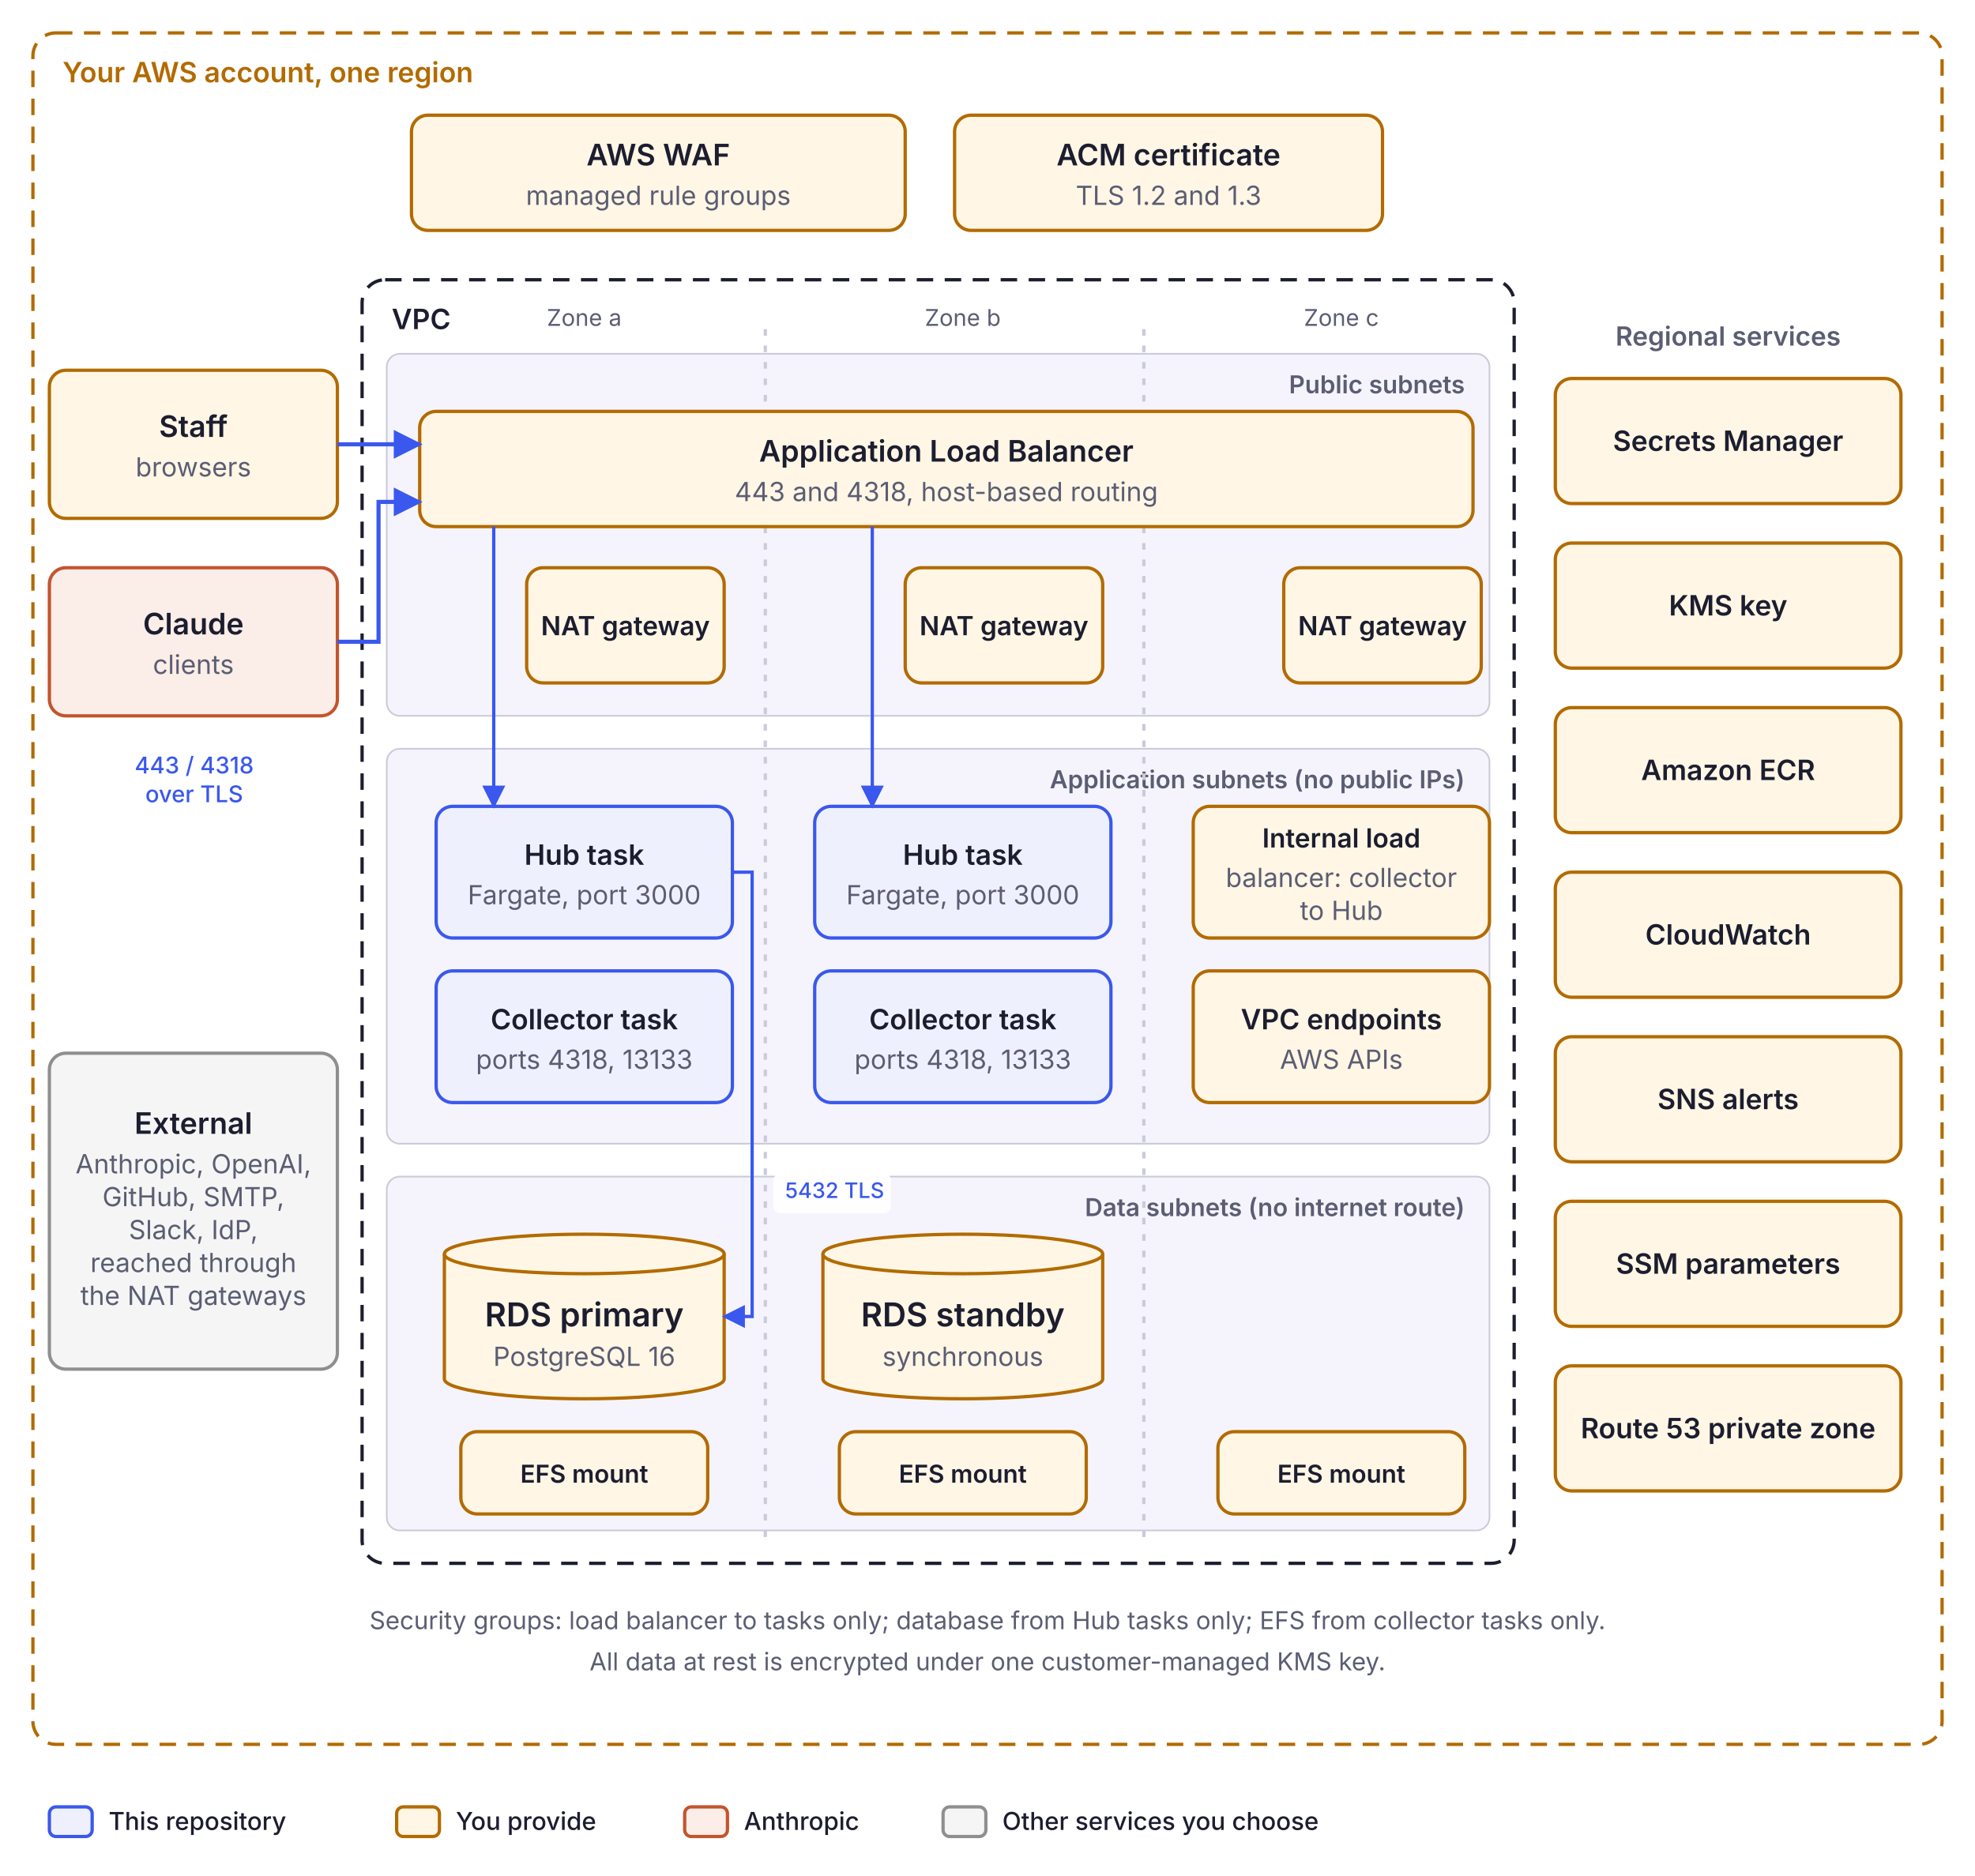
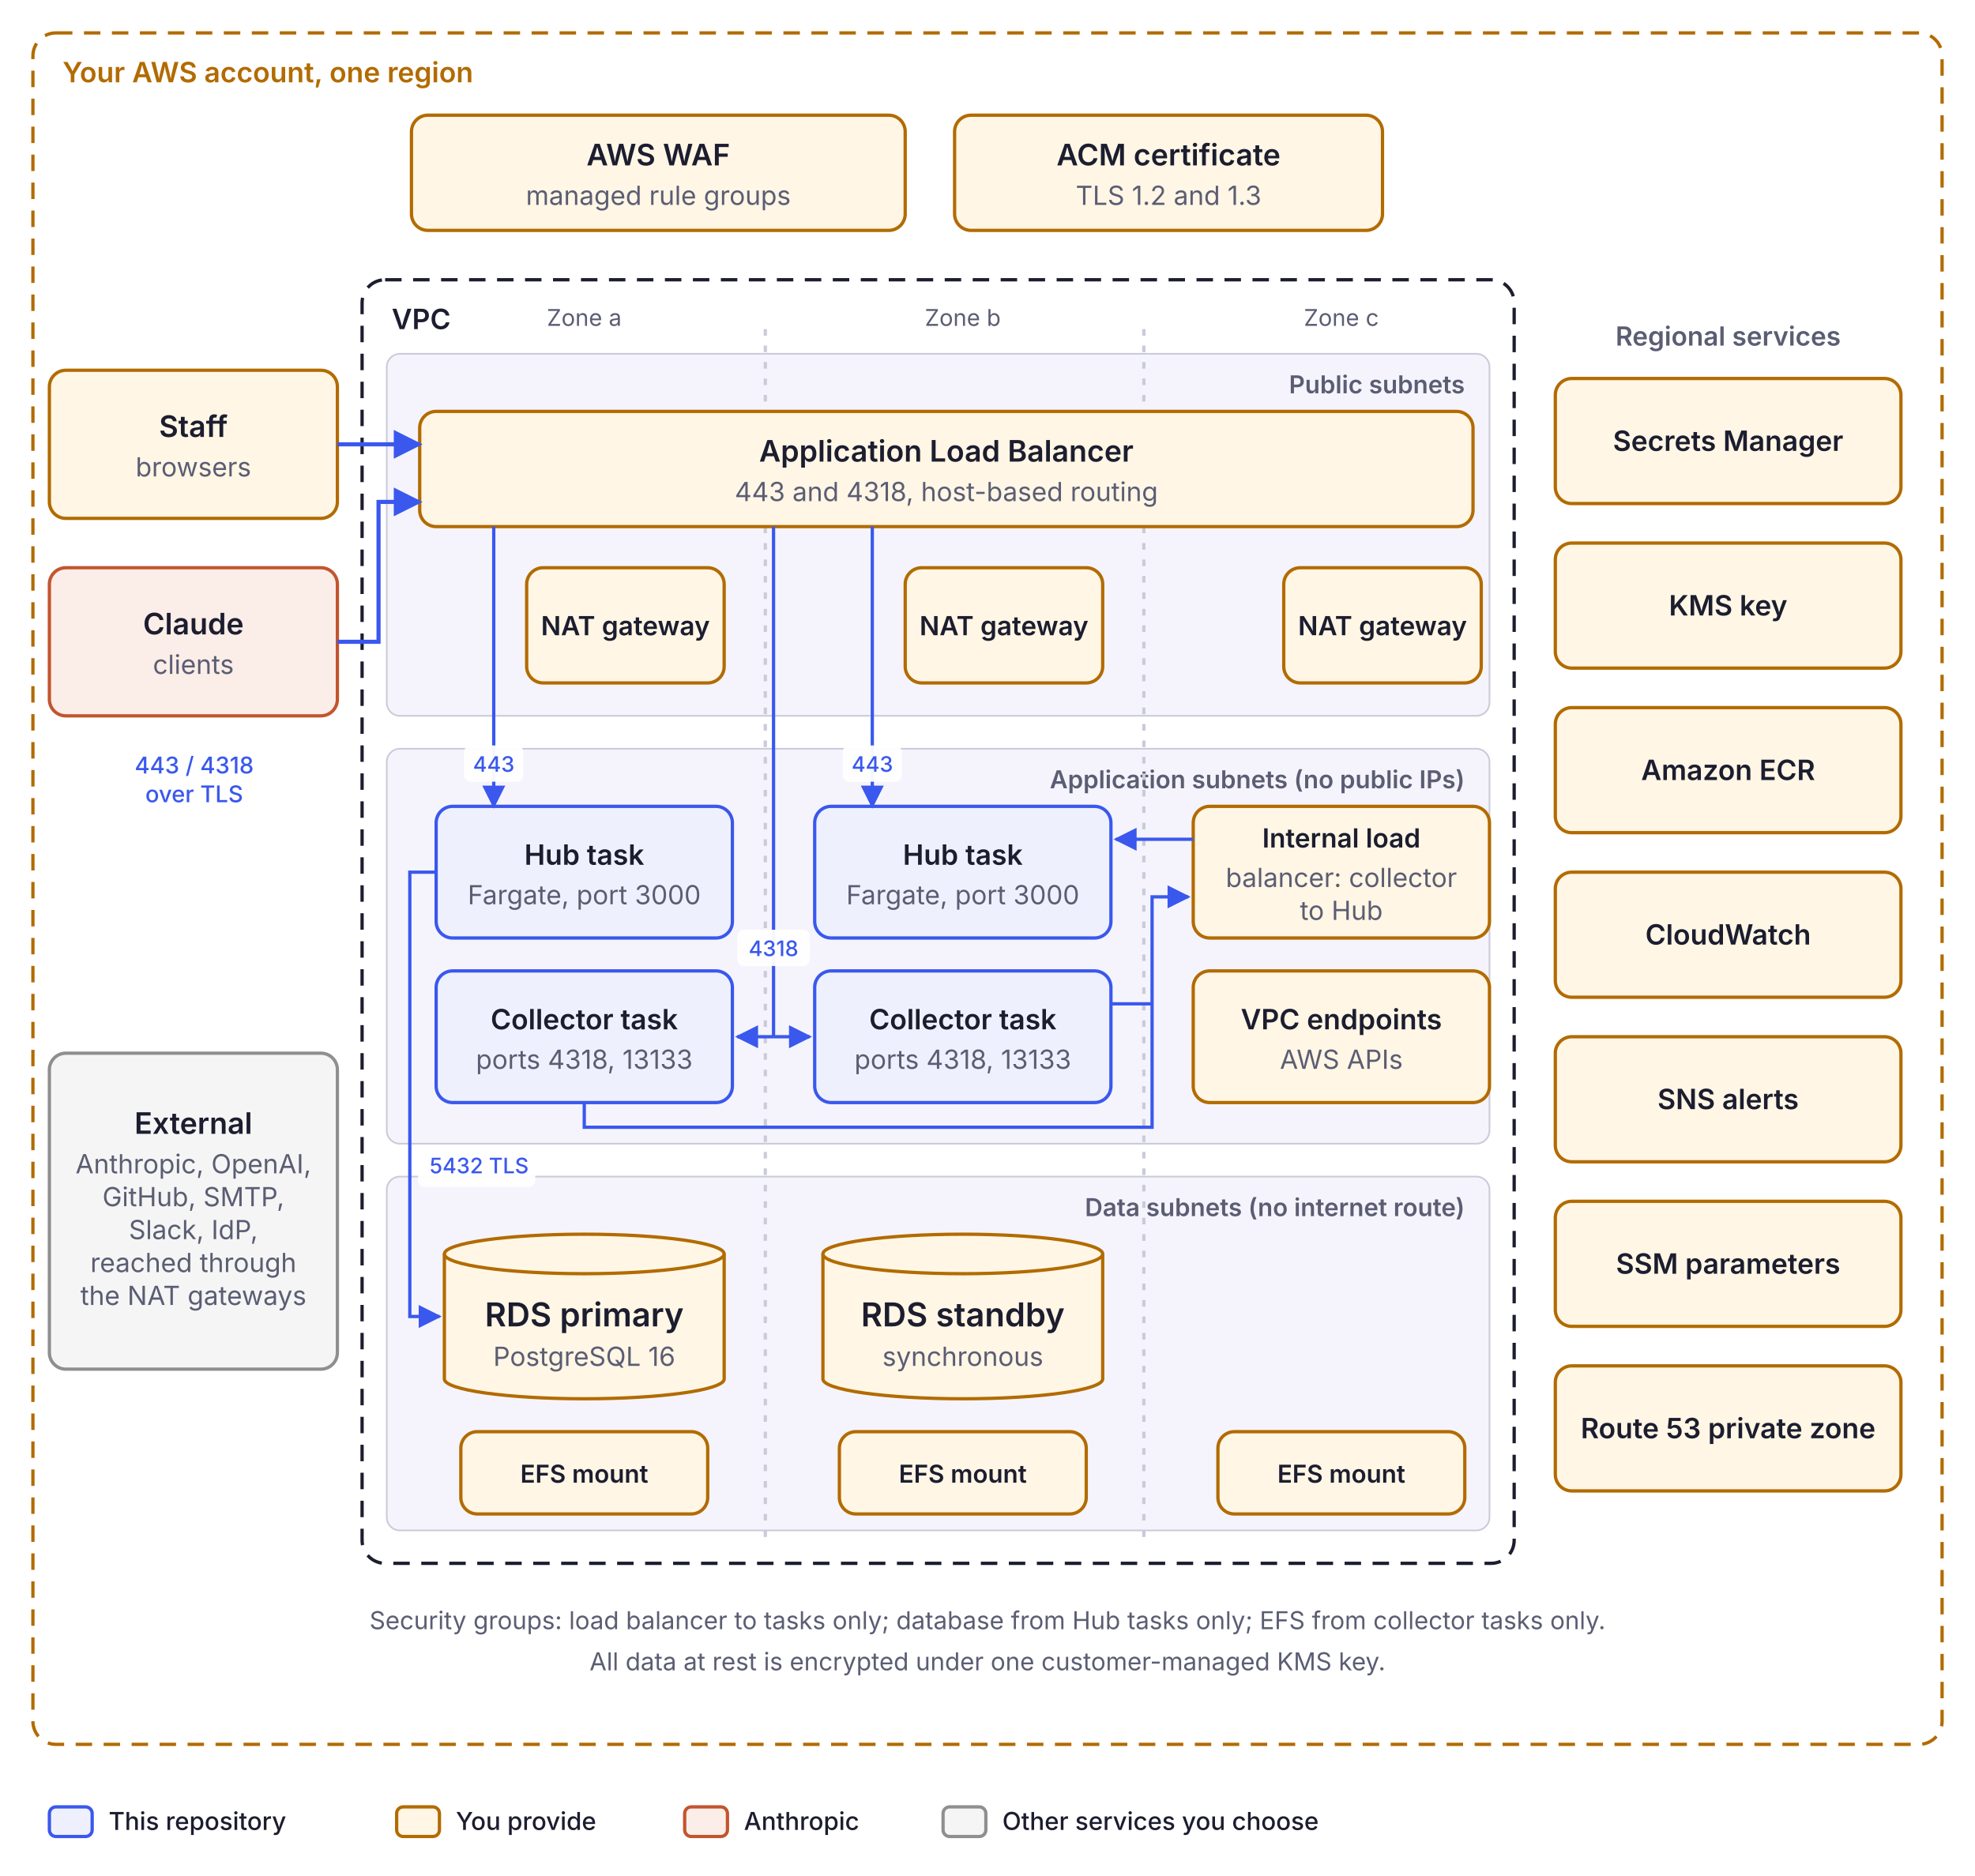
<svg xmlns="http://www.w3.org/2000/svg" width="1200" height="1140" viewBox="0 0 1200 1140">
  <defs>
    <marker id="ha" viewBox="0 0 10 10" refX="9" refY="5" markerWidth="7" markerHeight="7" orient="auto">
      <path d="M0,0 L10,5 L0,10 z" fill="#3A58EE" />
    </marker>
    <marker id="ta" viewBox="0 0 10 10" refX="1" refY="5" markerWidth="7" markerHeight="7" orient="auto">
      <path d="M10,0 L0,5 L10,10 z" fill="#3A58EE" />
    </marker>
    <marker id="hm" viewBox="0 0 10 10" refX="9" refY="5" markerWidth="7" markerHeight="7" orient="auto">
      <path d="M0,0 L10,5 L0,10 z" fill="#5B5D73" />
    </marker>
    <marker id="tm" viewBox="0 0 10 10" refX="1" refY="5" markerWidth="7" markerHeight="7" orient="auto">
      <path d="M10,0 L0,5 L10,10 z" fill="#5B5D73" />
    </marker>
  </defs>
  <rect width="1200" height="1140" fill="#FFFFFF" />
  <rect x="20" y="20" width="1160" height="1040" rx="14" fill="none" stroke="#B26B00" stroke-width="2" stroke-dasharray="10 7" />
  <text x="38" y="50" font-family="Inter, 'Segoe UI', Arial, sans-serif" font-size="17" font-weight="600" fill="#B26B00" text-anchor="start">Your AWS account, one region</text>
  <rect x="250" y="70" width="300" height="70" rx="10" fill="#FFF6E5" stroke="#B26B00" stroke-width="2" />
  <text x="400" y="100.5" font-family="Inter, 'Segoe UI', Arial, sans-serif" font-size="18" font-weight="600" fill="#1C1D2F" text-anchor="middle">AWS WAF</text>
  <text x="400" y="124.5" font-family="Inter, 'Segoe UI', Arial, sans-serif" font-size="16" font-weight="400" fill="#5B5D73" text-anchor="middle">managed rule groups</text>
  <rect x="580" y="70" width="260" height="70" rx="10" fill="#FFF6E5" stroke="#B26B00" stroke-width="2" />
  <text x="710" y="100.5" font-family="Inter, 'Segoe UI', Arial, sans-serif" font-size="18" font-weight="600" fill="#1C1D2F" text-anchor="middle">ACM certificate</text>
  <text x="710" y="124.5" font-family="Inter, 'Segoe UI', Arial, sans-serif" font-size="16" font-weight="400" fill="#5B5D73" text-anchor="middle">TLS 1.2 and 1.3</text>
  <rect x="220" y="170" width="700" height="780" rx="14" fill="none" stroke="#1C1D2F" stroke-width="2" stroke-dasharray="10 7" />
  <text x="238" y="200" font-family="Inter, 'Segoe UI', Arial, sans-serif" font-size="17" font-weight="600" fill="#1C1D2F" text-anchor="start">VPC</text>
  <rect x="235" y="215" width="670" height="220" rx="8" fill="#F5F4FC" stroke="#C9CBD9" />
  <text x="890" y="239" font-family="Inter, 'Segoe UI', Arial, sans-serif" font-size="15" font-weight="600" fill="#5B5D73" text-anchor="end">Public subnets</text>
  <rect x="235" y="455" width="670" height="240" rx="8" fill="#F5F4FC" stroke="#C9CBD9" />
  <text x="890" y="479" font-family="Inter, 'Segoe UI', Arial, sans-serif" font-size="15" font-weight="600" fill="#5B5D73" text-anchor="end">Application subnets (no public IPs)</text>
  <rect x="235" y="715" width="670" height="215" rx="8" fill="#F5F4FC" stroke="#C9CBD9" />
  <text x="890" y="739" font-family="Inter, 'Segoe UI', Arial, sans-serif" font-size="15" font-weight="600" fill="#5B5D73" text-anchor="end">Data subnets (no internet route)</text>
  <line x1="465" y1="200" x2="465" y2="935" stroke="#C9CBD9" stroke-width="2" stroke-dasharray="4 6" />
  <line x1="695" y1="200" x2="695" y2="935" stroke="#C9CBD9" stroke-width="2" stroke-dasharray="4 6" />
  <text x="355" y="198" font-family="Inter, 'Segoe UI', Arial, sans-serif" font-size="14" font-weight="400" fill="#5B5D73" text-anchor="middle">Zone a</text>
  <text x="585" y="198" font-family="Inter, 'Segoe UI', Arial, sans-serif" font-size="14" font-weight="400" fill="#5B5D73" text-anchor="middle">Zone b</text>
  <text x="815" y="198" font-family="Inter, 'Segoe UI', Arial, sans-serif" font-size="14" font-weight="400" fill="#5B5D73" text-anchor="middle">Zone c</text>
  <rect x="255" y="250" width="640" height="70" rx="10" fill="#FFF6E5" stroke="#B26B00" stroke-width="2" />
  <text x="575" y="280.5" font-family="Inter, 'Segoe UI', Arial, sans-serif" font-size="18" font-weight="600" fill="#1C1D2F" text-anchor="middle">Application Load Balancer</text>
  <text x="575" y="304.5" font-family="Inter, 'Segoe UI', Arial, sans-serif" font-size="16" font-weight="400" fill="#5B5D73" text-anchor="middle">443 and 4318, host-based routing</text>
  <rect x="320" y="345" width="120" height="70" rx="10" fill="#FFF6E5" stroke="#B26B00" stroke-width="2" />
  <text x="380" y="386" font-family="Inter, 'Segoe UI', Arial, sans-serif" font-size="16" font-weight="600" fill="#1C1D2F" text-anchor="middle">NAT gateway</text>
  <rect x="550" y="345" width="120" height="70" rx="10" fill="#FFF6E5" stroke="#B26B00" stroke-width="2" />
  <text x="610" y="386" font-family="Inter, 'Segoe UI', Arial, sans-serif" font-size="16" font-weight="600" fill="#1C1D2F" text-anchor="middle">NAT gateway</text>
  <rect x="780" y="345" width="120" height="70" rx="10" fill="#FFF6E5" stroke="#B26B00" stroke-width="2" />
  <text x="840" y="386" font-family="Inter, 'Segoe UI', Arial, sans-serif" font-size="16" font-weight="600" fill="#1C1D2F" text-anchor="middle">NAT gateway</text>
  <rect x="265" y="490" width="180" height="80" rx="10" fill="#EEF1FD" stroke="#3A58EE" stroke-width="2" />
  <text x="355" y="525.5" font-family="Inter, 'Segoe UI', Arial, sans-serif" font-size="17" font-weight="600" fill="#1C1D2F" text-anchor="middle">Hub task</text>
  <text x="355" y="549.5" font-family="Inter, 'Segoe UI', Arial, sans-serif" font-size="16" font-weight="400" fill="#5B5D73" text-anchor="middle">Fargate, port 3000</text>
  <rect x="495" y="490" width="180" height="80" rx="10" fill="#EEF1FD" stroke="#3A58EE" stroke-width="2" />
  <text x="585" y="525.5" font-family="Inter, 'Segoe UI', Arial, sans-serif" font-size="17" font-weight="600" fill="#1C1D2F" text-anchor="middle">Hub task</text>
  <text x="585" y="549.5" font-family="Inter, 'Segoe UI', Arial, sans-serif" font-size="16" font-weight="400" fill="#5B5D73" text-anchor="middle">Fargate, port 3000</text>
  <rect x="725" y="490" width="180" height="80" rx="10" fill="#FFF6E5" stroke="#B26B00" stroke-width="2" />
  <text x="815" y="515" font-family="Inter, 'Segoe UI', Arial, sans-serif" font-size="16" font-weight="600" fill="#1C1D2F" text-anchor="middle">Internal load</text>
  <text x="815" y="539" font-family="Inter, 'Segoe UI', Arial, sans-serif" font-size="16" font-weight="400" fill="#5B5D73" text-anchor="middle">balancer: collector</text>
  <text x="815" y="559" font-family="Inter, 'Segoe UI', Arial, sans-serif" font-size="16" font-weight="400" fill="#5B5D73" text-anchor="middle">to Hub</text>
  <rect x="265" y="590" width="180" height="80" rx="10" fill="#EEF1FD" stroke="#3A58EE" stroke-width="2" />
  <text x="355" y="625.5" font-family="Inter, 'Segoe UI', Arial, sans-serif" font-size="17" font-weight="600" fill="#1C1D2F" text-anchor="middle">Collector task</text>
  <text x="355" y="649.5" font-family="Inter, 'Segoe UI', Arial, sans-serif" font-size="16" font-weight="400" fill="#5B5D73" text-anchor="middle">ports 4318, 13133</text>
  <rect x="495" y="590" width="180" height="80" rx="10" fill="#EEF1FD" stroke="#3A58EE" stroke-width="2" />
  <text x="585" y="625.5" font-family="Inter, 'Segoe UI', Arial, sans-serif" font-size="17" font-weight="600" fill="#1C1D2F" text-anchor="middle">Collector task</text>
  <text x="585" y="649.5" font-family="Inter, 'Segoe UI', Arial, sans-serif" font-size="16" font-weight="400" fill="#5B5D73" text-anchor="middle">ports 4318, 13133</text>
  <rect x="725" y="590" width="180" height="80" rx="10" fill="#FFF6E5" stroke="#B26B00" stroke-width="2" />
  <text x="815" y="625.5" font-family="Inter, 'Segoe UI', Arial, sans-serif" font-size="17" font-weight="600" fill="#1C1D2F" text-anchor="middle">VPC endpoints</text>
  <text x="815" y="649.5" font-family="Inter, 'Segoe UI', Arial, sans-serif" font-size="16" font-weight="400" fill="#5B5D73" text-anchor="middle">AWS APIs</text>
  <path d="M270,762 a85,12 0 0,1 170,0 v76 a85,12 0 0,1 -170,0 z" fill="#FFF6E5" stroke="#B26B00" stroke-width="2" />
  <path d="M270,762 a85,12 0 0,0 170,0" fill="none" stroke="#B26B00" stroke-width="2" />
  <text x="355" y="806" font-family="Inter, 'Segoe UI', Arial, sans-serif" font-size="20" font-weight="600" fill="#1C1D2F" text-anchor="middle">RDS primary</text>
  <text x="355" y="830" font-family="Inter, 'Segoe UI', Arial, sans-serif" font-size="16" font-weight="400" fill="#5B5D73" text-anchor="middle">PostgreSQL 16</text>
  <path d="M500,762 a85,12 0 0,1 170,0 v76 a85,12 0 0,1 -170,0 z" fill="#FFF6E5" stroke="#B26B00" stroke-width="2" />
  <path d="M500,762 a85,12 0 0,0 170,0" fill="none" stroke="#B26B00" stroke-width="2" />
  <text x="585" y="806" font-family="Inter, 'Segoe UI', Arial, sans-serif" font-size="20" font-weight="600" fill="#1C1D2F" text-anchor="middle">RDS standby</text>
  <text x="585" y="830" font-family="Inter, 'Segoe UI', Arial, sans-serif" font-size="16" font-weight="400" fill="#5B5D73" text-anchor="middle">synchronous</text>
  <rect x="280" y="870" width="150" height="50" rx="10" fill="#FFF6E5" stroke="#B26B00" stroke-width="2" />
  <text x="355" y="901" font-family="Inter, 'Segoe UI', Arial, sans-serif" font-size="15" font-weight="600" fill="#1C1D2F" text-anchor="middle">EFS mount</text>
  <rect x="510" y="870" width="150" height="50" rx="10" fill="#FFF6E5" stroke="#B26B00" stroke-width="2" />
  <text x="585" y="901" font-family="Inter, 'Segoe UI', Arial, sans-serif" font-size="15" font-weight="600" fill="#1C1D2F" text-anchor="middle">EFS mount</text>
  <rect x="740" y="870" width="150" height="50" rx="10" fill="#FFF6E5" stroke="#B26B00" stroke-width="2" />
  <text x="815" y="901" font-family="Inter, 'Segoe UI', Arial, sans-serif" font-size="15" font-weight="600" fill="#1C1D2F" text-anchor="middle">EFS mount</text>
  <text x="1050" y="210" font-family="Inter, 'Segoe UI', Arial, sans-serif" font-size="16" font-weight="600" fill="#5B5D73" text-anchor="middle">Regional services</text>
  <rect x="945" y="230" width="210" height="76" rx="10" fill="#FFF6E5" stroke="#B26B00" stroke-width="2" />
  <text x="1050" y="274" font-family="Inter, 'Segoe UI', Arial, sans-serif" font-size="17" font-weight="600" fill="#1C1D2F" text-anchor="middle">Secrets Manager</text>
  <rect x="945" y="330" width="210" height="76" rx="10" fill="#FFF6E5" stroke="#B26B00" stroke-width="2" />
  <text x="1050" y="374" font-family="Inter, 'Segoe UI', Arial, sans-serif" font-size="17" font-weight="600" fill="#1C1D2F" text-anchor="middle">KMS key</text>
  <rect x="945" y="430" width="210" height="76" rx="10" fill="#FFF6E5" stroke="#B26B00" stroke-width="2" />
  <text x="1050" y="474" font-family="Inter, 'Segoe UI', Arial, sans-serif" font-size="17" font-weight="600" fill="#1C1D2F" text-anchor="middle">Amazon ECR</text>
  <rect x="945" y="530" width="210" height="76" rx="10" fill="#FFF6E5" stroke="#B26B00" stroke-width="2" />
  <text x="1050" y="574" font-family="Inter, 'Segoe UI', Arial, sans-serif" font-size="17" font-weight="600" fill="#1C1D2F" text-anchor="middle">CloudWatch</text>
  <rect x="945" y="630" width="210" height="76" rx="10" fill="#FFF6E5" stroke="#B26B00" stroke-width="2" />
  <text x="1050" y="674" font-family="Inter, 'Segoe UI', Arial, sans-serif" font-size="17" font-weight="600" fill="#1C1D2F" text-anchor="middle">SNS alerts</text>
  <rect x="945" y="730" width="210" height="76" rx="10" fill="#FFF6E5" stroke="#B26B00" stroke-width="2" />
  <text x="1050" y="774" font-family="Inter, 'Segoe UI', Arial, sans-serif" font-size="17" font-weight="600" fill="#1C1D2F" text-anchor="middle">SSM parameters</text>
  <rect x="945" y="830" width="210" height="76" rx="10" fill="#FFF6E5" stroke="#B26B00" stroke-width="2" />
  <text x="1050" y="874" font-family="Inter, 'Segoe UI', Arial, sans-serif" font-size="17" font-weight="600" fill="#1C1D2F" text-anchor="middle">Route 53 private zone</text>
  <rect x="30" y="225" width="175" height="90" rx="10" fill="#FFF6E5" stroke="#B26B00" stroke-width="2" />
  <text x="117.5" y="265.5" font-family="Inter, 'Segoe UI', Arial, sans-serif" font-size="18" font-weight="600" fill="#1C1D2F" text-anchor="middle">Staff</text>
  <text x="117.5" y="289.5" font-family="Inter, 'Segoe UI', Arial, sans-serif" font-size="16" font-weight="400" fill="#5B5D73" text-anchor="middle">browsers</text>
  <rect x="30" y="345" width="175" height="90" rx="10" fill="#FBEDE7" stroke="#C2552E" stroke-width="2" />
  <text x="117.5" y="385.5" font-family="Inter, 'Segoe UI', Arial, sans-serif" font-size="18" font-weight="600" fill="#1C1D2F" text-anchor="middle">Claude</text>
  <text x="117.5" y="409.5" font-family="Inter, 'Segoe UI', Arial, sans-serif" font-size="16" font-weight="400" fill="#5B5D73" text-anchor="middle">clients</text>
  <path d="M205,270 L255,270" fill="none" stroke="#3A58EE" stroke-width="2.5" marker-end="url(#ha)" />
  <path d="M205,390 L230,390 L230,305 L255,305" fill="none" stroke="#3A58EE" stroke-width="2.5" marker-end="url(#ha)" />
  <rect x="72.5" y="454" width="91" height="43" rx="4" fill="#FFFFFF" opacity="0.95" />
  <text x="118" y="470" font-family="Inter, 'Segoe UI', Arial, sans-serif" font-size="14" font-weight="500" fill="#3A58EE" text-anchor="middle">443 / 4318</text>
  <text x="118" y="487.5" font-family="Inter, 'Segoe UI', Arial, sans-serif" font-size="14" font-weight="500" fill="#3A58EE" text-anchor="middle">over TLS</text>
  <rect x="30" y="640" width="175" height="192" rx="10" fill="#F5F5F5" stroke="#8F8F8F" stroke-width="2" />
  <text x="117.5" y="689" font-family="Inter, 'Segoe UI', Arial, sans-serif" font-size="18" font-weight="600" fill="#1C1D2F" text-anchor="middle">External</text>
  <text x="117.5" y="713" font-family="Inter, 'Segoe UI', Arial, sans-serif" font-size="16" font-weight="400" fill="#5B5D73" text-anchor="middle">Anthropic, OpenAI,</text>
  <text x="117.5" y="733" font-family="Inter, 'Segoe UI', Arial, sans-serif" font-size="16" font-weight="400" fill="#5B5D73" text-anchor="middle">GitHub, SMTP,</text>
  <text x="117.5" y="753" font-family="Inter, 'Segoe UI', Arial, sans-serif" font-size="16" font-weight="400" fill="#5B5D73" text-anchor="middle">Slack, IdP,</text>
  <text x="117.5" y="773" font-family="Inter, 'Segoe UI', Arial, sans-serif" font-size="16" font-weight="400" fill="#5B5D73" text-anchor="middle">reached through</text>
  <text x="117.5" y="793" font-family="Inter, 'Segoe UI', Arial, sans-serif" font-size="16" font-weight="400" fill="#5B5D73" text-anchor="middle">the NAT gateways</text>
  <path d="M300,320 L300,490" fill="none" stroke="#3A58EE" stroke-width="2" marker-end="url(#ha)" />
  <path d="M530,320 L530,490" fill="none" stroke="#3A58EE" stroke-width="2" marker-end="url(#ha)" />
-   <path d="M445,530 L457,530 L457,800 L440,800" fill="none" stroke="#3A58EE" stroke-width="2" marker-end="url(#ha)" />
-   <rect x="470" y="713" width="71.2" height="24.25" rx="4" fill="#FFFFFF" opacity="0.95" />
-   <text x="477" y="728" font-family="Inter, 'Segoe UI', Arial, sans-serif" font-size="13" font-weight="500" fill="#3A58EE" text-anchor="start">5432 TLS</text>
+   <path d="M265,530 L249,530 L249,800 L267,800" fill="none" stroke="#3A58EE" stroke-width="2" marker-end="url(#ha)" />
+   <rect x="254" y="697" width="71.2" height="24.25" rx="4" fill="#FFFFFF" opacity="0.95" />
+   <text x="261" y="713" font-family="Inter, 'Segoe UI', Arial, sans-serif" font-size="13" font-weight="500" fill="#3A58EE" text-anchor="start">5432 TLS</text>
+   <path d="M470,320 L470,630" fill="none" stroke="#3A58EE" stroke-width="2" />
+   <path d="M470,630 L448,630" fill="none" stroke="#3A58EE" stroke-width="2" marker-end="url(#ha)" />
+   <path d="M470,630 L492,630" fill="none" stroke="#3A58EE" stroke-width="2" marker-end="url(#ha)" />
+   <path d="M355,670 L355,685 L700,685 L700,545 L722,545" fill="none" stroke="#3A58EE" stroke-width="2" marker-end="url(#ha)" />
+   <path d="M675,610 L700,610" fill="none" stroke="#3A58EE" stroke-width="2" />
+   <path d="M725,510 L678,510" fill="none" stroke="#3A58EE" stroke-width="2" marker-end="url(#ha)" />
+   <rect x="282.0" y="453" width="36" height="22" rx="4" fill="#FFFFFF" opacity="0.95" />
+   <text x="300" y="469" font-family="Inter, 'Segoe UI', Arial, sans-serif" font-size="13" font-weight="500" fill="#3A58EE" text-anchor="middle">443</text>
+   <rect x="512.0" y="453" width="36" height="22" rx="4" fill="#FFFFFF" opacity="0.95" />
+   <text x="530" y="469" font-family="Inter, 'Segoe UI', Arial, sans-serif" font-size="13" font-weight="500" fill="#3A58EE" text-anchor="middle">443</text>
+   <rect x="448.0" y="565" width="44" height="22" rx="4" fill="#FFFFFF" opacity="0.95" />
+   <text x="470" y="581" font-family="Inter, 'Segoe UI', Arial, sans-serif" font-size="13" font-weight="500" fill="#3A58EE" text-anchor="middle">4318</text>
  <text x="600" y="990" font-family="Inter, 'Segoe UI', Arial, sans-serif" font-size="15" font-weight="400" fill="#5B5D73" text-anchor="middle">Security groups: load balancer to tasks only; database from Hub tasks only; EFS from collector tasks only.</text>
  <text x="600" y="1015" font-family="Inter, 'Segoe UI', Arial, sans-serif" font-size="15" font-weight="400" fill="#5B5D73" text-anchor="middle">All data at rest is encrypted under one customer-managed KMS key.</text>
  <rect x="30" y="1098" width="26" height="18" rx="4" fill="#EEF1FD" stroke="#3A58EE" stroke-width="2" />
  <text x="66" y="1112" font-family="Inter, 'Segoe UI', Arial, sans-serif" font-size="15" font-weight="500" fill="#1C1D2F" text-anchor="start">This repository</text>
  <rect x="241" y="1098" width="26" height="18" rx="4" fill="#FFF6E5" stroke="#B26B00" stroke-width="2" />
  <text x="277" y="1112" font-family="Inter, 'Segoe UI', Arial, sans-serif" font-size="15" font-weight="500" fill="#1C1D2F" text-anchor="start">You provide</text>
  <rect x="416" y="1098" width="26" height="18" rx="4" fill="#FBEDE7" stroke="#C2552E" stroke-width="2" />
  <text x="452" y="1112" font-family="Inter, 'Segoe UI', Arial, sans-serif" font-size="15" font-weight="500" fill="#1C1D2F" text-anchor="start">Anthropic</text>
  <rect x="573" y="1098" width="26" height="18" rx="4" fill="#F5F5F5" stroke="#8F8F8F" stroke-width="2" />
  <text x="609" y="1112" font-family="Inter, 'Segoe UI', Arial, sans-serif" font-size="15" font-weight="500" fill="#1C1D2F" text-anchor="start">Other services you choose</text>
</svg>
